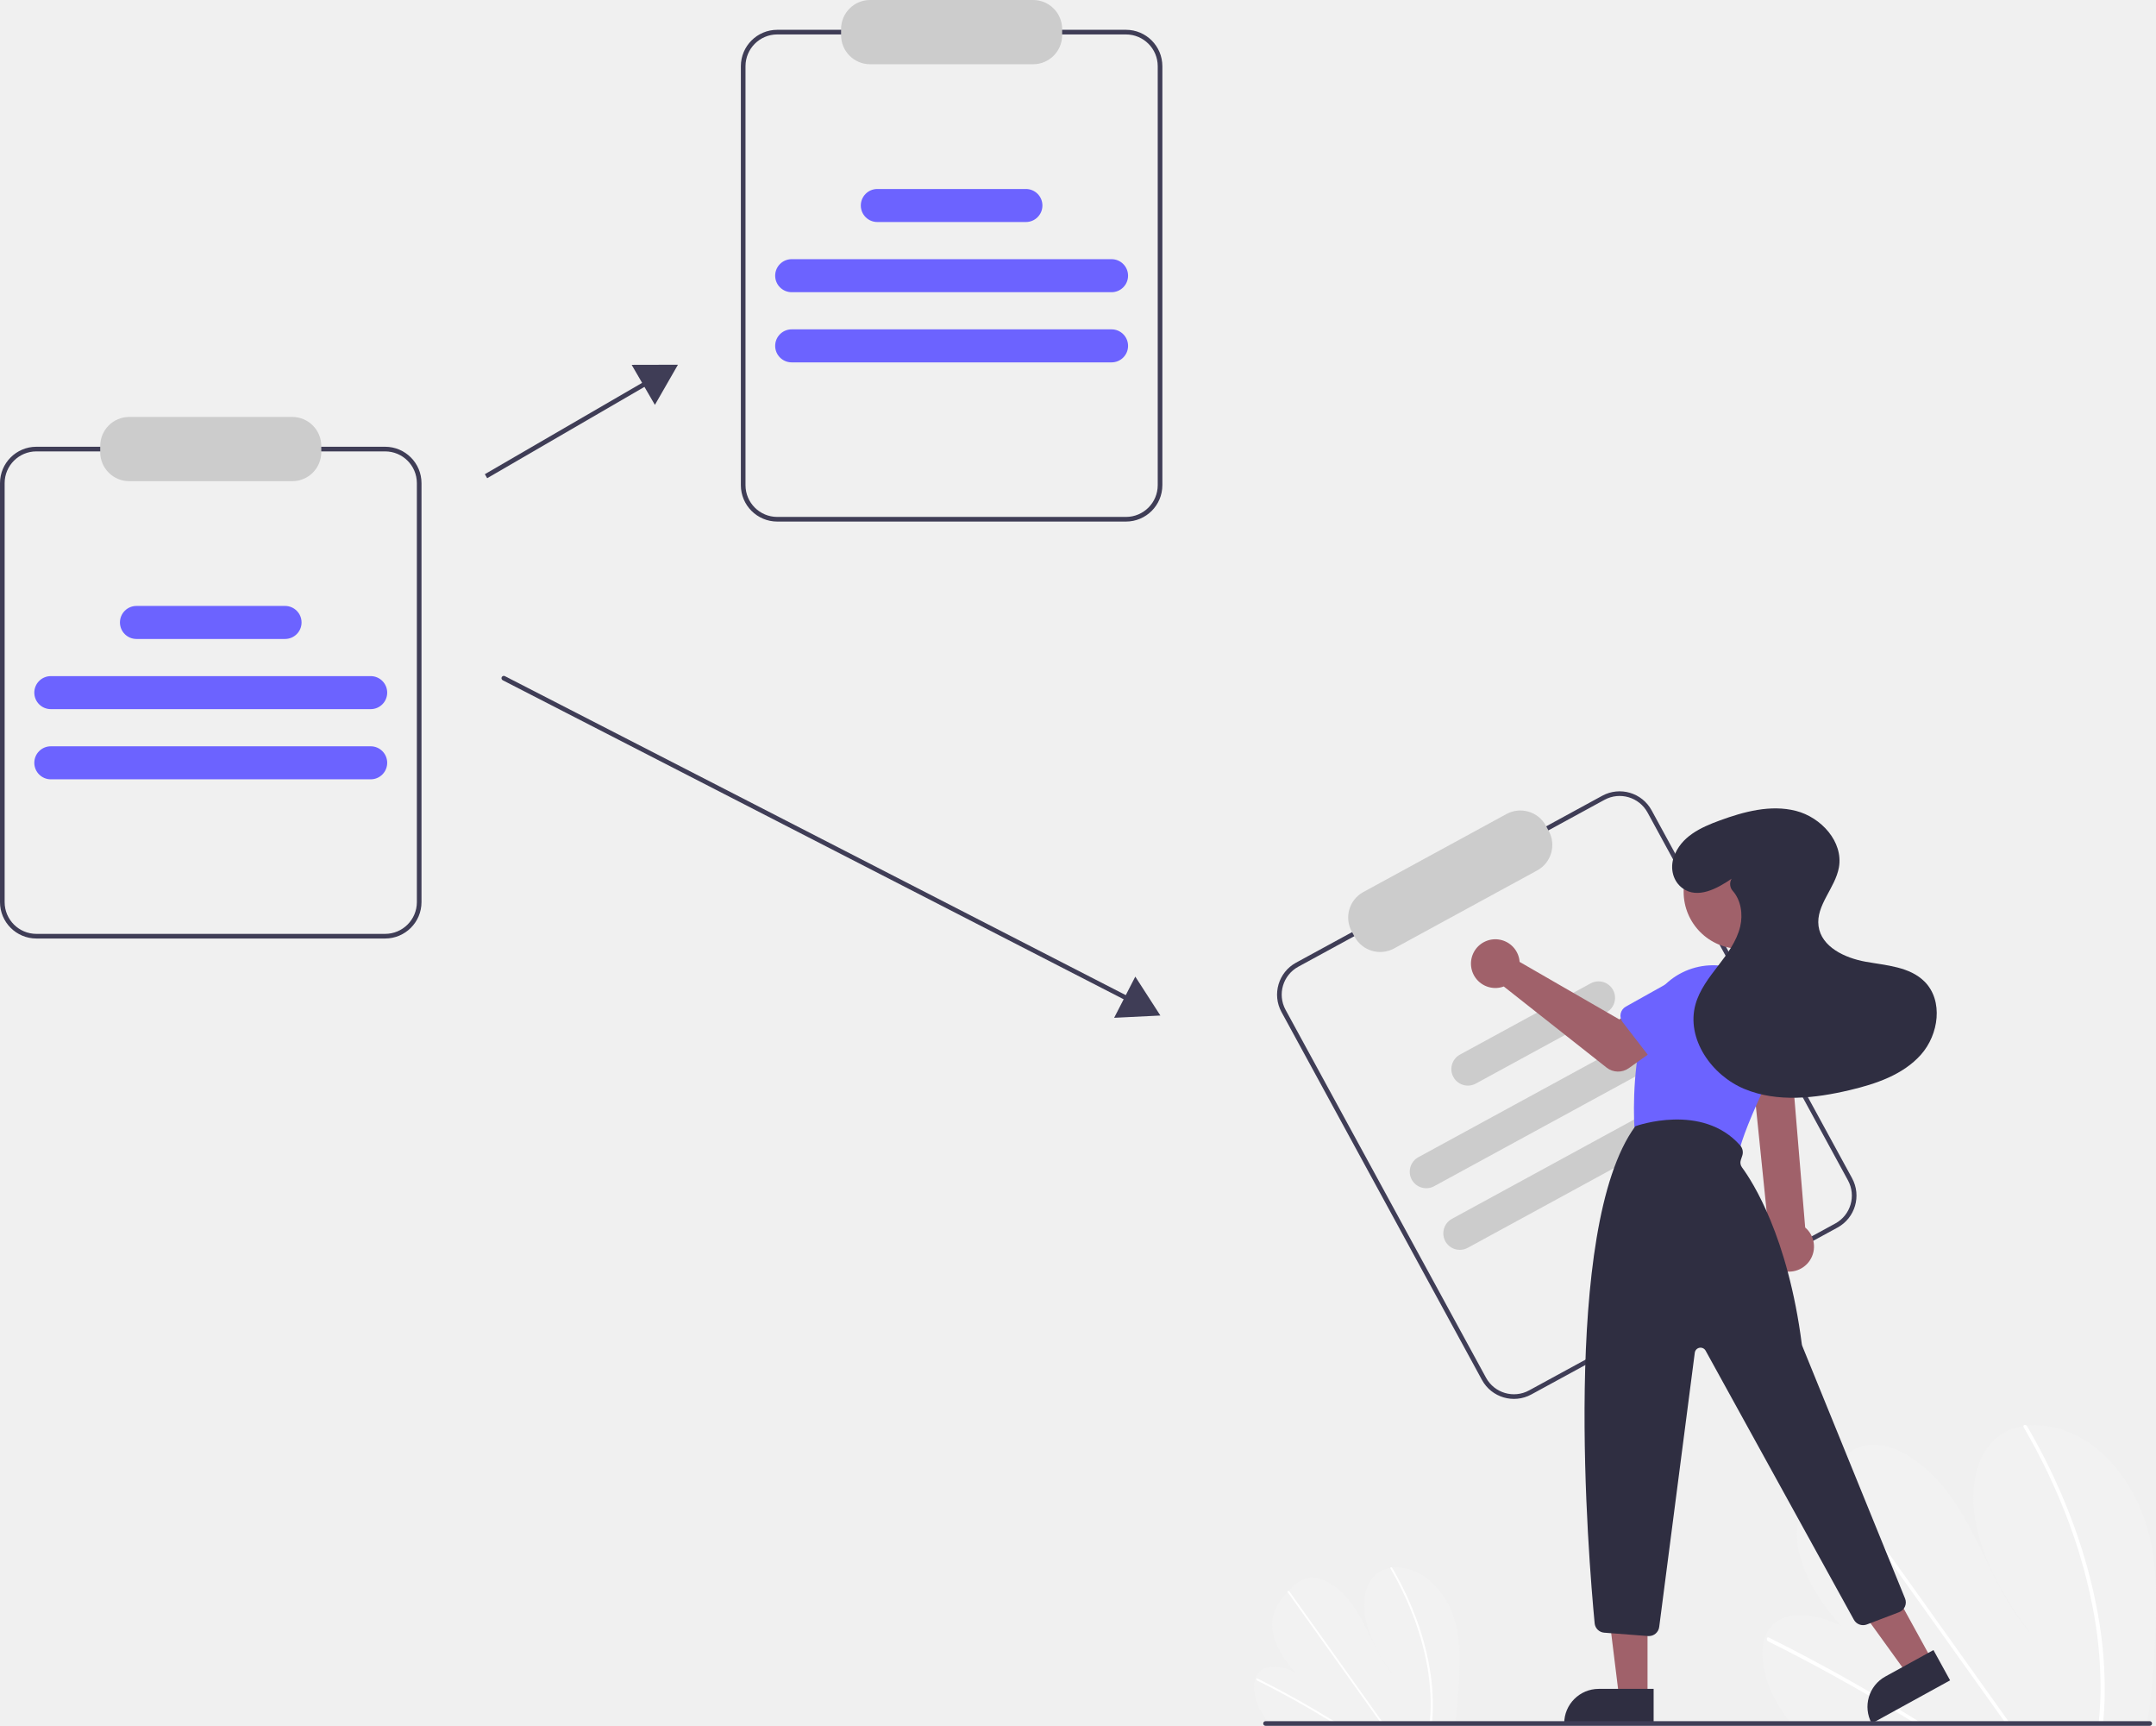
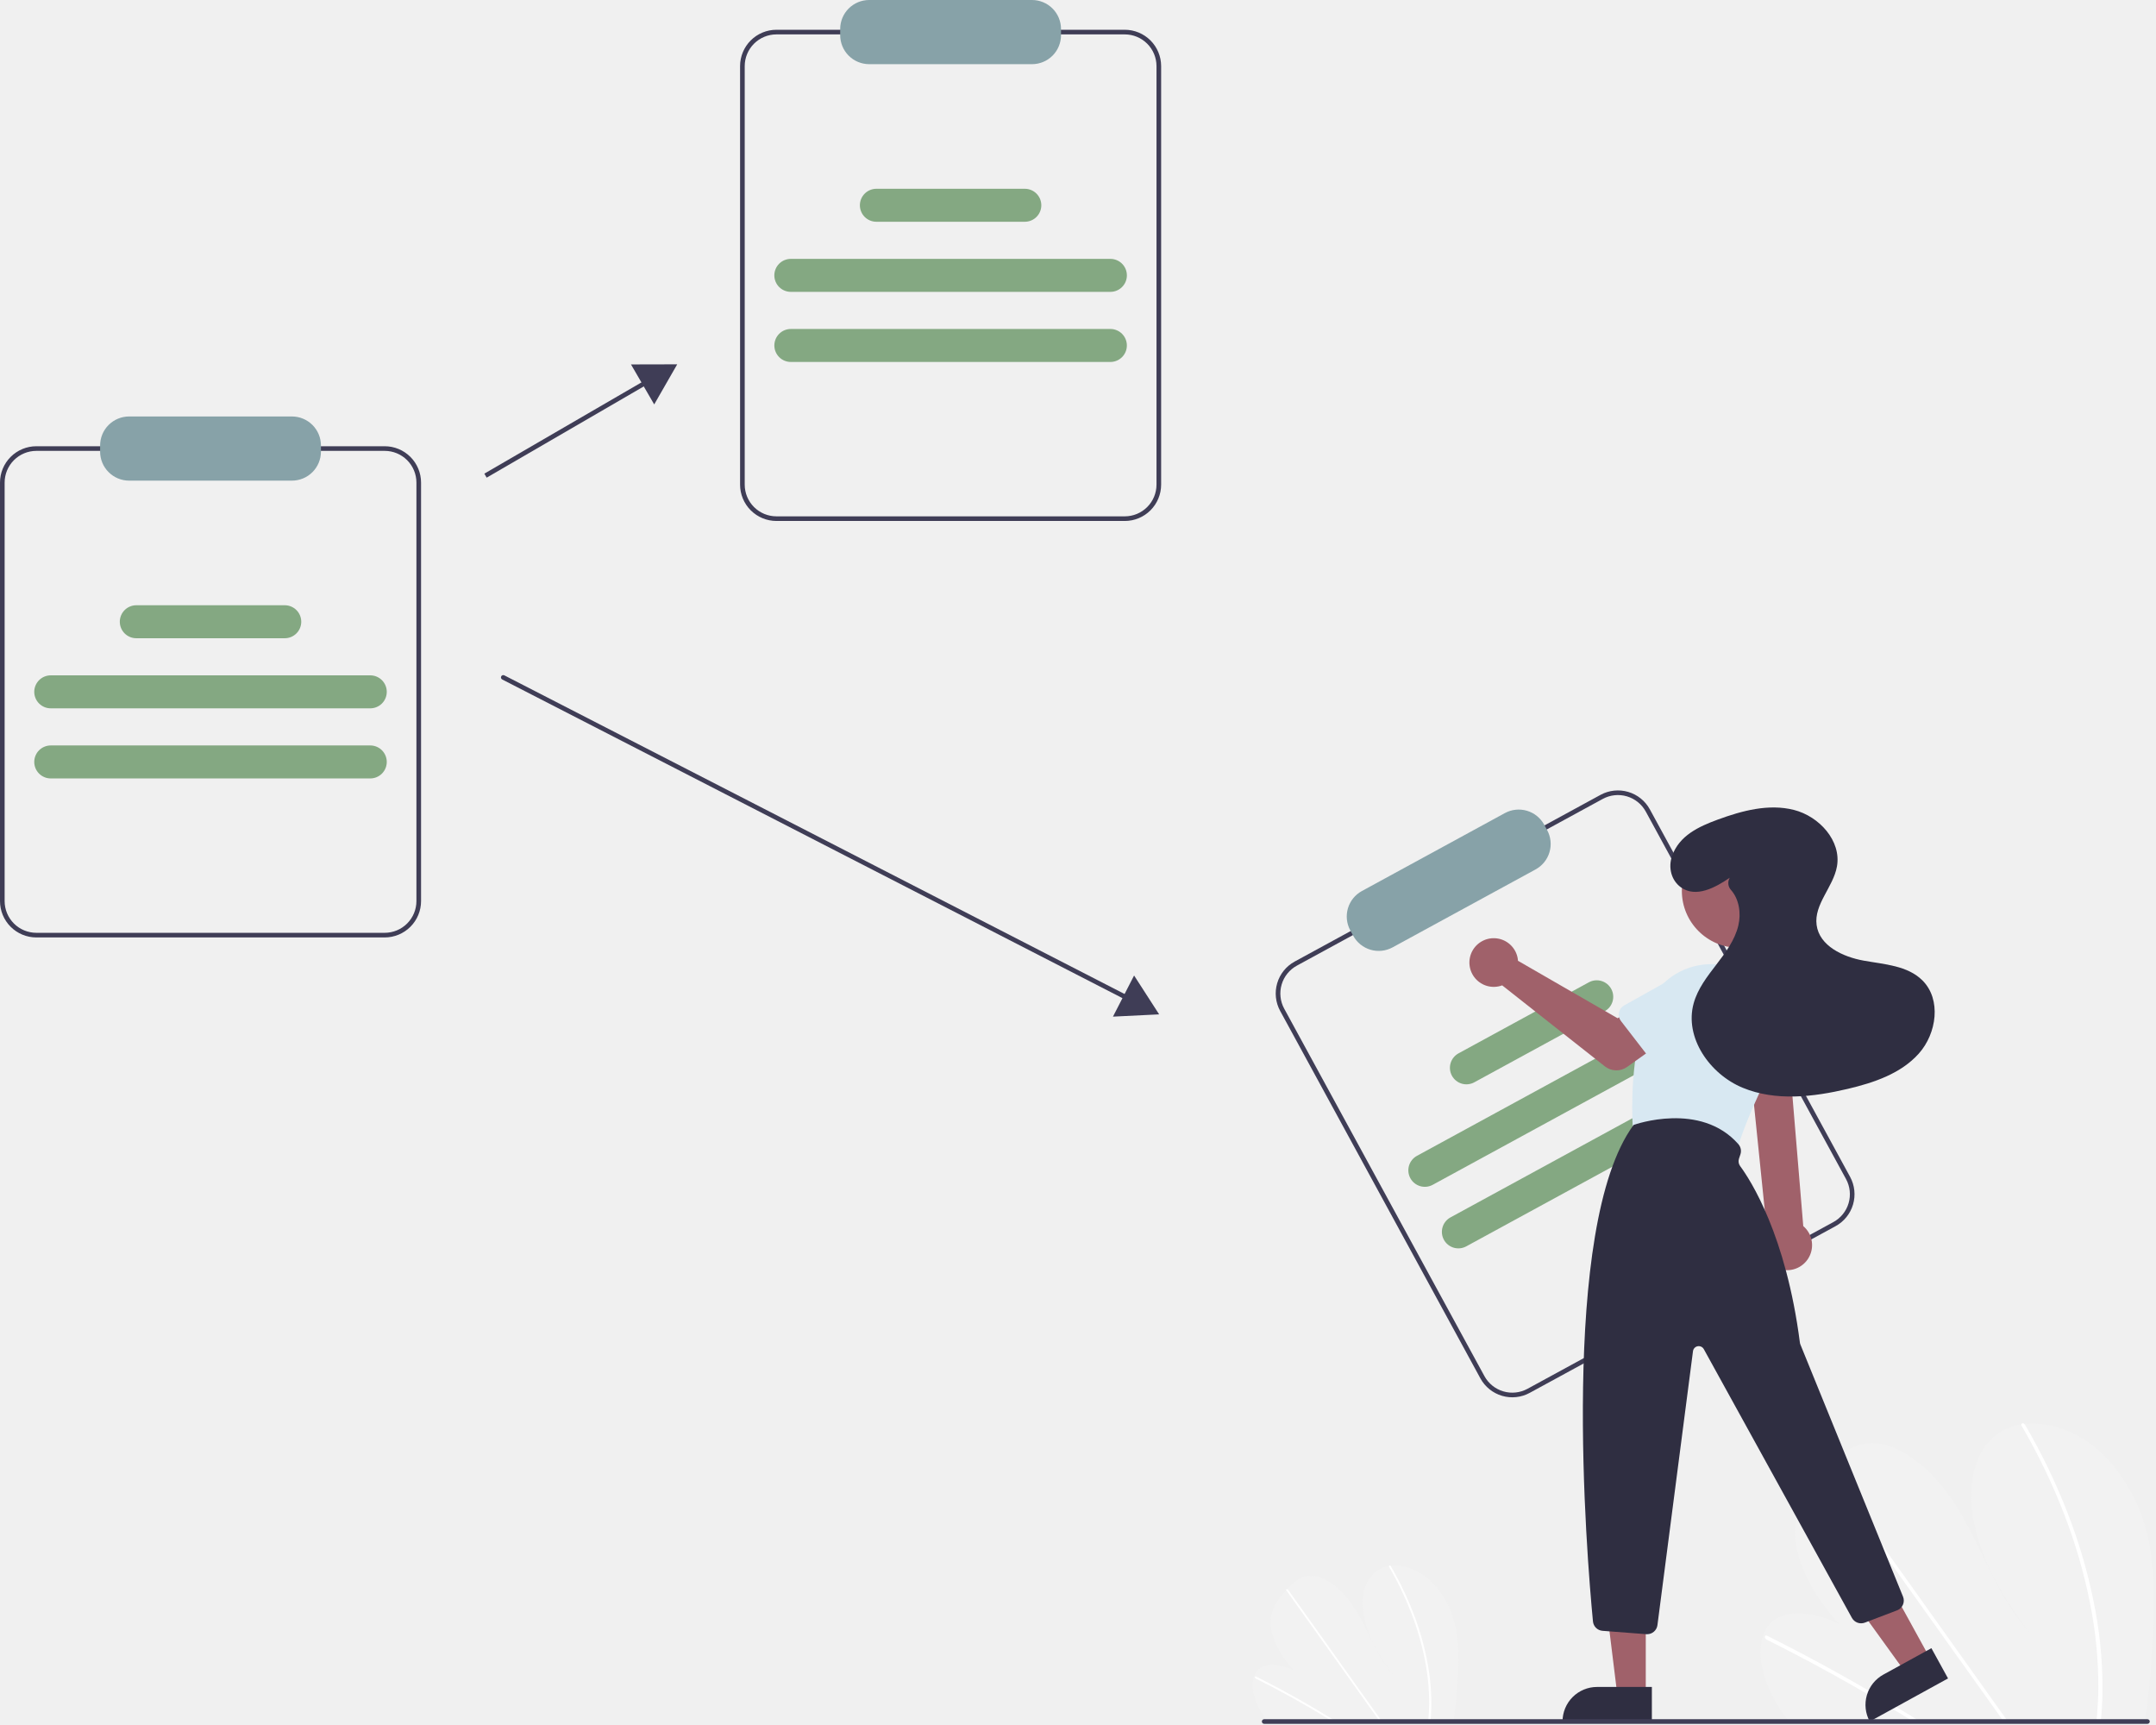
- <svg xmlns="http://www.w3.org/2000/svg" id="b74f039e-7d6a-4faf-9af8-185aab588417" data-name="Layer 1" width="929.013" height="743.5" viewBox="0 0 929.013 743.5">
-   <path d="M1064.489,770.844a381.146,381.146,0,0,1-3.593,48.975c-.079.57-.164,1.14-.243,1.71l-153.448-.857c-.451-.566-.894-1.139-1.324-1.719-1.433-1.919-2.775-3.892-4.008-5.933-5.924-9.834-8.637-21.347-5.919-29.29l.049-.123a13.939,13.939,0,0,1,2.72-4.727c6.197-6.976,18.726-5.813,30.096-.182-10.198-11.163-18.319-25.249-18.936-37.823-.605-12.264,5.808-21.025,12.763-28.471.228-.246.456-.485.685-.725.111-.123.228-.239.339-.362,5.427-5.674,11.754-11.267,20.911-10.591,10.043.743,21.179,9.156,28.986,18.959,7.808,9.796,12.996,20.924,18.255,31.785,5.266,10.854,10.963,21.985,19.412,31.262-11.445-14.476-20.672-30.946-24.081-46.965s-.409-31.403,9.791-38.948a23.857,23.857,0,0,1,10.45-4.216c.44-.073.887-.133,1.341-.185,9.442-1.074,20.716,2.191,30.308,9.997,10.563,8.595,17.887,21.336,21.531,33.432C1064.218,747.943,1064.607,759.587,1064.489,770.844Z" transform="translate(-135.4934 -78.25)" fill="#f2f2f2" />
-   <path d="M964.095,820.989l-2.934-.016q-1.397-.874-2.808-1.727c-.582-.367-1.171-.721-1.76-1.082q-14.599-8.916-29.381-17.105-14.768-8.196-29.685-15.636a1.23,1.23,0,0,1-.707-1.406.354.354,0,0,1,.049-.103c.139-.26.449-.369.901-.146,1.22.612,2.447,1.223,3.666,1.849q14.958,7.568,29.787,15.891,14.819,8.32,29.469,17.374c.205.125.411.257.616.381C962.239,819.838,963.163,820.414,964.095,820.989Z" transform="translate(-135.4934 -78.25)" fill="#fff" />
-   <path d="M1001.928,821.201l-1.814-.01c-.409-.573-.811-1.145-1.221-1.718q-14.422-20.224-28.839-40.449-23.608-33.11-47.202-66.221a1.169,1.169,0,0,1-.204-.4c-.135-.489.224-.775.685-.725a1.378,1.378,0,0,1,.959.61q13.236,18.568,26.465,37.123,23.485,32.945,46.964,65.883c.996,1.394,1.991,2.795,2.987,4.188C1001.116,820.055,1001.525,820.628,1001.928,821.201Z" transform="translate(-135.4934 -78.25)" fill="#fff" />
-   <path d="M1042.35,810.664c-.093,3.058-.295,6.067-.559,9.048q-.077.855-.154,1.71l-1.904-.011c.058-.57.116-1.14.168-1.71.402-4.307.688-8.663.726-13.136a183.261,183.261,0,0,0-3.608-36.94,230,230,0,0,0-11.174-38.378,263.557,263.557,0,0,0-18.282-37.971,1.014,1.014,0,0,1-.168-.674c.079-.543.801-.703,1.341-.185a1.576,1.576,0,0,1,.273.345q1.317,2.265,2.586,4.544a263.374,263.374,0,0,1,17.498,38.104,228.913,228.913,0,0,1,10.417,38.435A180.799,180.799,0,0,1,1042.35,810.664Z" transform="translate(-135.4934 -78.25)" fill="#fff" />
-   <path d="M764.442,794.599a199.181,199.181,0,0,1-1.878,25.593c-.041.298-.086.596-.127.894l-80.188-.448c-.235-.296-.467-.595-.692-.898-.749-1.003-1.45-2.034-2.094-3.1-3.096-5.139-4.513-11.155-3.093-15.306l.025-.065a7.284,7.284,0,0,1,1.422-2.47c3.238-3.645,9.786-3.038,15.728-.095-5.329-5.834-9.573-13.195-9.895-19.765-.316-6.409,3.035-10.987,6.67-14.878.119-.129.239-.254.358-.379.058-.064.119-.125.177-.189,2.836-2.965,6.142-5.888,10.928-5.534,5.248.388,11.067,4.785,15.147,9.907,4.08,5.119,6.791,10.935,9.54,16.61,2.752,5.672,5.729,11.489,10.144,16.337-5.981-7.565-10.803-16.172-12.584-24.543s-.214-16.411,5.117-20.353a12.467,12.467,0,0,1,5.461-2.203c.23-.038.464-.069.701-.097,4.934-.561,10.826,1.145,15.838,5.224A36.461,36.461,0,0,1,762.396,776.311C764.3,782.632,764.503,788.717,764.442,794.599Z" transform="translate(-135.4934 -78.25)" fill="#f2f2f2" />
-   <path d="M711.978,820.804l-1.533-.009q-.73-.457-1.468-.902c-.304-.192-.612-.377-.92-.565q-7.629-4.66-15.354-8.939-7.718-4.283-15.513-8.171a.643.643,0,0,1-.369-.735.185.185,0,0,1,.026-.054c.072-.136.234-.193.471-.076.637.32,1.279.639,1.916.966q7.816,3.955,15.566,8.304,7.744,4.348,15.4,9.079c.107.065.215.134.322.199C711.008,820.203,711.491,820.504,711.978,820.804Z" transform="translate(-135.4934 -78.25)" fill="#fff" />
-   <path d="M731.748,820.915l-.948-.005c-.214-.299-.424-.599-.638-.898q-7.537-10.569-15.07-21.138-12.337-17.303-24.667-34.605a.611.611,0,0,1-.107-.209c-.07-.255.117-.405.358-.379a.72.72,0,0,1,.501.319q6.917,9.703,13.83,19.4,12.273,17.216,24.542,34.429c.52.728,1.041,1.46,1.561,2.189C731.324,820.316,731.538,820.616,731.748,820.915Z" transform="translate(-135.4934 -78.25)" fill="#fff" />
-   <path d="M752.872,815.409c-.048,1.598-.154,3.17-.292,4.728q-.04.447-.08.894l-.995-.006c.03-.298.061-.596.088-.894.21-2.251.359-4.527.38-6.865a95.768,95.768,0,0,0-1.885-19.304,120.193,120.193,0,0,0-5.839-20.055,137.728,137.728,0,0,0-9.554-19.843.53.53,0,0,1-.088-.352c.041-.284.419-.368.701-.097a.824.824,0,0,1,.143.18q.688,1.184,1.352,2.374a137.633,137.633,0,0,1,9.144,19.912,119.623,119.623,0,0,1,5.444,20.085A94.481,94.481,0,0,1,752.872,815.409Z" transform="translate(-135.4934 -78.25)" fill="#fff" />
-   <path d="M301.447,482.574H151.166a15.69,15.69,0,0,1-15.672-15.672V286.387a15.69,15.69,0,0,1,15.672-15.672H301.447A15.69,15.69,0,0,1,317.119,286.387V466.901A15.69,15.69,0,0,1,301.447,482.574ZM151.166,272.714a13.688,13.688,0,0,0-13.672,13.672V466.901a13.688,13.688,0,0,0,13.672,13.672H301.447A13.688,13.688,0,0,0,315.119,466.901V286.387a13.688,13.688,0,0,0-13.672-13.672Z" transform="translate(-135.4934 -78.25)" fill="#3f3d56" />
-   <path d="M261.436,285.553H191.177a12.514,12.514,0,0,1-12.5-12.5v-2.677a12.514,12.514,0,0,1,12.5-12.5h70.259a12.514,12.514,0,0,1,12.5,12.5v2.677A12.514,12.514,0,0,1,261.436,285.553Z" transform="translate(-135.4934 -78.25)" fill="#ccc" />
-   <path d="M295.222,383.758H157.391a7.114,7.114,0,1,1,0-14.228H295.222a7.114,7.114,0,0,1,0,14.228Z" transform="translate(-135.4934 -78.25)" fill="#6c63ff" />
-   <path d="M295.222,413.992H157.391a7.114,7.114,0,1,1,0-14.228H295.222a7.114,7.114,0,0,1,0,14.228Z" transform="translate(-135.4934 -78.25)" fill="#6c63ff" />
-   <path d="M258.319,353.524h-64.025a7.114,7.114,0,1,1,0-14.228h64.025a7.114,7.114,0,1,1,0,14.228Z" transform="translate(-135.4934 -78.25)" fill="#6c63ff" />
-   <path d="M620.682,302.948H470.401A15.69,15.69,0,0,1,454.729,287.276V106.761a15.69,15.69,0,0,1,15.672-15.672H620.682a15.69,15.69,0,0,1,15.672,15.672V287.276A15.69,15.69,0,0,1,620.682,302.948ZM470.401,93.088A13.688,13.688,0,0,0,456.729,106.761V287.276a13.688,13.688,0,0,0,13.672,13.672H620.682a13.688,13.688,0,0,0,13.672-13.672V106.761a13.688,13.688,0,0,0-13.672-13.672Z" transform="translate(-135.4934 -78.25)" fill="#3f3d56" />
-   <path d="M580.671,105.927H510.412a12.514,12.514,0,0,1-12.5-12.5V90.75a12.514,12.514,0,0,1,12.5-12.5h70.259a12.514,12.514,0,0,1,12.5,12.5v2.677A12.514,12.514,0,0,1,580.671,105.927Z" transform="translate(-135.4934 -78.25)" fill="#ccc" />
-   <path d="M614.458,204.132H476.626a7.114,7.114,0,1,1,0-14.228H614.458a7.114,7.114,0,1,1,0,14.228Z" transform="translate(-135.4934 -78.25)" fill="#6c63ff" />
-   <path d="M614.458,234.366H476.626a7.114,7.114,0,1,1,0-14.228H614.458a7.114,7.114,0,1,1,0,14.228Z" transform="translate(-135.4934 -78.25)" fill="#6c63ff" />
-   <path d="M577.554,173.898h-64.025a7.114,7.114,0,1,1,0-14.228h64.025a7.114,7.114,0,0,1,0,14.228Z" transform="translate(-135.4934 -78.25)" fill="#6c63ff" />
-   <path d="M927.283,607.094l-131.957,71.914a15.69,15.69,0,0,1-21.261-6.262L687.683,514.242a15.69,15.69,0,0,1,6.262-21.261l131.957-71.914a15.69,15.69,0,0,1,21.261,6.262l86.382,158.505A15.69,15.69,0,0,1,927.283,607.094ZM694.902,494.737a13.688,13.688,0,0,0-5.463,18.548l86.382,158.505a13.688,13.688,0,0,0,18.548,5.463l131.957-71.914a13.688,13.688,0,0,0,5.463-18.548L845.407,428.286a13.688,13.688,0,0,0-18.548-5.463Z" transform="translate(-135.4934 -78.25)" fill="#3f3d56" />
-   <path d="M797.87,453.242l-61.692,33.621A12.514,12.514,0,0,1,719.22,481.869l-1.281-2.351a12.514,12.514,0,0,1,4.994-16.958l61.692-33.621a12.514,12.514,0,0,1,16.958,4.994L802.864,436.285A12.514,12.514,0,0,1,797.87,453.242Z" transform="translate(-135.4934 -78.25)" fill="#ccc" />
-   <path d="M874.531,523.306,753.505,589.262a7.114,7.114,0,1,1-6.808-12.493l121.026-65.957a7.114,7.114,0,0,1,6.808,12.493Z" transform="translate(-135.4934 -78.25)" fill="#ccc" />
-   <path d="M888.999,549.853,767.973,615.81a7.114,7.114,0,1,1-6.808-12.493l121.026-65.957a7.114,7.114,0,0,1,6.808,12.493Z" transform="translate(-135.4934 -78.25)" fill="#ccc" />
-   <path d="M827.659,514.418l-56.218,30.638a7.114,7.114,0,1,1-6.808-12.493l56.218-30.638a7.114,7.114,0,1,1,6.808,12.493Z" transform="translate(-135.4934 -78.25)" fill="#ccc" />
-   <rect x="339.421" y="261.994" width="81.277" height="2" transform="translate(-216.1628 148.1372) rotate(-30.13963)" fill="#3f3d56" />
-   <polygon points="282.194 174.428 292.122 157.132 272.179 157.179 282.194 174.428" fill="#3f3d56" />
-   <path d="M622.726,510.192a.995.995,0,0,1-.456-.11L352.121,371.309a1,1,0,0,1,.914-1.779l270.149,138.772a1,1,0,0,1-.458,1.89Z" transform="translate(-135.4934 -78.25)" fill="#3f3d56" />
-   <polygon points="480.081 438.479 500 437.5 489.195 420.738 480.081 438.479" fill="#3f3d56" />
-   <path d="M901.467,624.932a10.743,10.743,0,0,1-3.842-16.018l-8.033-78.54h17.36l6.384,76.69a10.801,10.801,0,0,1-11.87,17.868Z" transform="translate(-135.4934 -78.25)" fill="#a0616a" />
-   <circle cx="750.034" cy="384.218" r="24.561" fill="#a0616a" />
-   <path d="M879.939,576.008l-36.656-8.005a4.511,4.511,0,0,1-3.534-4.165c-.423-8.18-.728-29.34,5.573-49.094A29.748,29.748,0,0,1,883.548,495.794h0a29.762,29.762,0,0,1,16.901,41.09c-8.129,16.692-13.249,28.78-15.216,35.93a4.492,4.492,0,0,1-5.294,3.194Z" transform="translate(-135.4934 -78.25)" fill="#6c63ff" />
-   <polygon points="709.913 731.092 697.653 731.091 691.821 683.803 709.915 683.804 709.913 731.092" fill="#a0616a" />
-   <path d="M688.896,727.588h23.644a0,0,0,0,1,0,0v14.887a0,0,0,0,1,0,0H674.009a0,0,0,0,1,0,0v0A14.887,14.887,0,0,1,688.896,727.588Z" fill="#2f2e41" />
-   <polygon points="832.504 715.203 821.761 721.109 793.866 682.482 809.722 673.764 832.504 715.203" fill="#a0616a" />
-   <path d="M950.937,797.478h23.644a0,0,0,0,1,0,0V812.365a0,0,0,0,1,0,0H936.05a0,0,0,0,1,0,0v0A14.887,14.887,0,0,1,950.937,797.478Z" transform="translate(-405.1053 481.5608) rotate(-28.80096)" fill="#2f2e41" />
-   <path d="M845.63,783.082,826.756,781.628a4.488,4.488,0,0,1-4.134-4.05c-2.69-28.056-14.491-170.228,17.427-214l.089-.122.143-.053c.286-.104,28.75-10.255,45.082,8.347a4.498,4.498,0,0,1,.866,4.377l-.623,1.869a3.485,3.485,0,0,0,.496,3.173c4.532,6.127,19.786,29.725,25.782,76.128a3.466,3.466,0,0,0,.226.861L956.373,766.896a4.5,4.5,0,0,1-2.566,5.901l-13.928,5.307a4.525,4.525,0,0,1-5.543-2.034L870.438,660.139a2.5,2.5,0,0,0-4.668.886L850.437,779.173a4.499,4.499,0,0,1-4.458,3.921C845.863,783.094,845.747,783.09,845.63,783.082Z" transform="translate(-135.4934 -78.25)" fill="#2f2e41" />
-   <path d="M790.044,490.998a10.527,10.527,0,0,1,.239,1.64l42.957,24.782,10.441-6.011,11.131,14.572-17.45,12.438a8,8,0,0,1-9.598-.234l-44.297-34.946a10.497,10.497,0,1,1,6.576-12.241Z" transform="translate(-135.4934 -78.25)" fill="#a0616a" />
-   <path d="M833.83,514.943a4.495,4.495,0,0,1,2.211-3.025l19.713-11.023a12.497,12.497,0,0,1,15.327,19.744L855.364,536.961a4.5,4.5,0,0,1-6.804-.373l-13.884-17.994A4.495,4.495,0,0,1,833.83,514.943Z" transform="translate(-135.4934 -78.25)" fill="#6c63ff" />
-   <path d="M884.857,548.926a4.495,4.495,0,0,1-1.667-3.356l-.707-22.574a12.497,12.497,0,0,1,24.584-4.513l7.251,21.467a4.5,4.5,0,0,1-3.464,5.868l-22.366,4.039A4.495,4.495,0,0,1,884.857,548.926Z" transform="translate(-135.4934 -78.25)" fill="#6c63ff" />
-   <path d="M881.64,456.819c-6.313,4.321-14.601,8.762-21.049,4.161-4.234-3.021-5.567-8.615-3.851-13.525,3.087-8.829,11.569-12.715,19.681-15.695,10.544-3.873,22.026-6.954,32.911-4.181s20.506,13.313,18.541,24.373c-1.58,8.894-9.97,16.295-8.779,25.25,1.199,9.012,11.334,13.756,20.281,15.367s18.96,2.128,25.391,8.555c8.203,8.199,6.155,22.853-1.564,31.51s-19.367,12.58-30.654,15.248c-14.955,3.534-31.129,5.392-45.332-.474s-25.256-21.654-21.141-36.46c1.738-6.254,5.832-11.539,9.789-16.685s7.963-10.526,9.472-16.839c1.258-5.261.327-11.369-3.162-15.315a4.437,4.437,0,0,1-.594-5.186Z" transform="translate(-135.4934 -78.25)" fill="#2f2e41" />
-   <path d="M1061.804,821.75h-381a1,1,0,0,1,0-2h381a1,1,0,0,1,0,2Z" transform="translate(-135.4934 -78.25)" fill="#3f3d56" />
+ <svg xmlns="http://www.w3.org/2000/svg" width="930" height="744" viewBox="0 0 930 744" fill="none">
+   <g clip-path="url(#clip0)">
+     <path d="M928.996 692.594C928.852 708.979 927.652 725.338 925.402 741.569C925.324 742.139 925.238 742.709 925.159 743.279L771.711 742.422C771.261 741.855 770.817 741.283 770.388 740.703C768.955 738.784 767.612 736.811 766.38 734.77C760.455 724.936 757.743 713.423 760.461 705.48L760.51 705.357C761.096 703.617 762.021 702.011 763.23 700.63C769.427 693.654 781.956 694.817 793.326 700.447C783.128 689.284 775.008 675.198 774.391 662.624C773.786 650.36 780.199 641.599 787.154 634.153C787.382 633.907 787.61 633.668 787.839 633.429C787.949 633.306 788.067 633.189 788.177 633.066C793.604 627.392 799.931 621.799 809.088 622.476C819.132 623.219 830.267 631.631 838.074 641.434C845.882 651.23 851.07 662.359 856.329 673.219C861.595 684.073 867.292 695.204 875.742 704.482C864.297 690.006 855.07 673.535 851.661 657.517C848.253 641.498 851.252 626.113 861.452 618.569C864.549 616.349 868.132 614.903 871.902 614.353C872.342 614.279 872.789 614.22 873.243 614.168C882.685 613.093 893.959 616.359 903.551 624.165C914.114 632.76 921.438 645.501 925.081 657.597C928.725 669.693 929.113 681.337 928.996 692.594Z" fill="#F2F2F2" />
+     <path d="M828.601 742.74L825.667 742.723C824.735 742.141 823.799 741.565 822.859 740.996C822.277 740.629 821.688 740.275 821.098 739.914C811.365 733.97 801.572 728.268 791.717 722.809C781.872 717.345 771.977 712.133 762.032 707.173C761.768 707.058 761.553 706.854 761.424 706.598C761.295 706.341 761.26 706.047 761.325 705.767C761.336 705.73 761.352 705.695 761.374 705.664C761.513 705.403 761.823 705.295 762.275 705.518C763.495 706.129 764.722 706.741 765.941 707.366C775.913 712.411 785.842 717.709 795.728 723.257C805.608 728.804 815.431 734.595 825.197 740.631C825.403 740.756 825.608 740.888 825.814 741.013C826.745 741.588 827.67 742.164 828.601 742.74Z" fill="white" />
+     <path d="M866.434 742.951L864.62 742.941C864.211 742.368 863.808 741.795 863.399 741.223C853.784 727.74 844.171 714.257 834.561 700.774C818.822 678.7 803.088 656.627 787.358 634.553C787.265 634.434 787.196 634.299 787.154 634.153C787.02 633.665 787.379 633.378 787.839 633.429C788.033 633.456 788.219 633.525 788.384 633.63C788.549 633.736 788.69 633.875 788.797 634.039C797.621 646.418 806.443 658.792 815.263 671.162C830.92 693.125 846.574 715.086 862.227 737.044C863.222 738.438 864.218 739.839 865.214 741.233C865.623 741.805 866.032 742.378 866.434 742.951Z" fill="white" />
+     <path d="M906.856 732.414C906.764 735.472 906.561 738.481 906.297 741.462C906.246 742.032 906.194 742.603 906.143 743.173L904.239 743.162C904.298 742.592 904.356 742.022 904.407 741.452C904.809 737.145 905.095 732.789 905.133 728.315C905.184 715.911 903.975 703.535 901.526 691.375C898.922 678.283 895.183 665.442 890.352 652.998C885.281 639.873 879.168 627.176 872.07 615.027C871.936 614.829 871.877 614.59 871.902 614.353C871.98 613.81 872.703 613.649 873.243 614.168C873.35 614.269 873.441 614.385 873.516 614.513C874.394 616.023 875.256 617.537 876.102 619.056C882.938 631.272 888.789 644.014 893.6 657.16C898.182 669.645 901.668 682.505 904.017 695.595C906.218 707.739 907.169 720.076 906.856 732.414Z" fill="white" />
+     <path d="M628.948 716.35C628.873 724.912 628.246 733.461 627.07 741.943C627.029 742.241 626.984 742.538 626.943 742.836L546.755 742.388C546.519 742.092 546.288 741.793 546.063 741.49C545.315 740.488 544.613 739.456 543.969 738.39C540.873 733.251 539.455 727.234 540.876 723.083L540.901 723.019C541.208 722.11 541.691 721.271 542.323 720.549C545.561 716.904 552.109 717.511 558.051 720.454C552.721 714.62 548.477 707.259 548.155 700.688C547.839 694.279 551.19 689.701 554.825 685.81C554.944 685.681 555.063 685.556 555.183 685.431C555.241 685.367 555.302 685.306 555.36 685.242C558.196 682.277 561.502 679.354 566.287 679.707C571.536 680.096 577.355 684.492 581.435 689.615C585.515 694.734 588.226 700.549 590.974 706.225C593.726 711.897 596.703 717.714 601.119 722.562C595.138 714.997 590.316 706.39 588.535 698.019C586.754 689.648 588.321 681.608 593.651 677.666C595.27 676.506 597.142 675.75 599.112 675.462C599.342 675.424 599.576 675.393 599.813 675.366C604.747 674.804 610.639 676.511 615.651 680.59C621.017 685.199 624.926 691.269 626.903 698.061C628.807 704.382 629.01 710.467 628.948 716.35Z" fill="#F2F2F2" />
+     <path d="M576.484 742.554L574.951 742.546C574.464 742.241 573.975 741.941 573.483 741.643C573.179 741.451 572.871 741.266 572.563 741.078C567.477 737.972 562.359 734.992 557.21 732.139C552.064 729.284 546.894 726.56 541.697 723.968C541.559 723.908 541.447 723.802 541.379 723.667C541.312 723.533 541.293 723.38 541.327 723.233C541.333 723.214 541.342 723.196 541.353 723.179C541.425 723.043 541.587 722.987 541.824 723.103C542.461 723.423 543.102 723.742 543.74 724.069C548.951 726.706 554.139 729.474 559.306 732.373C564.468 735.272 569.602 738.298 574.706 741.453C574.813 741.518 574.92 741.587 575.028 741.652C575.514 741.953 575.998 742.254 576.484 742.554Z" fill="white" />
+     <path d="M596.255 742.665L595.307 742.66C595.093 742.36 594.883 742.061 594.669 741.762C589.644 734.716 584.621 727.67 579.599 720.624C571.374 709.089 563.152 697.554 554.932 686.019C554.883 685.957 554.847 685.886 554.825 685.81C554.755 685.555 554.942 685.405 555.183 685.431C555.284 685.446 555.381 685.482 555.468 685.537C555.554 685.592 555.628 685.664 555.684 685.75C560.295 692.219 564.905 698.686 569.514 705.15C577.696 716.627 585.877 728.103 594.056 739.578C594.577 740.307 595.097 741.039 595.617 741.767C595.831 742.066 596.045 742.366 596.255 742.665Z" fill="white" />
+     <path d="M617.379 737.159C617.33 738.757 617.224 740.329 617.086 741.887C617.06 742.185 617.033 742.483 617.006 742.781L616.011 742.775C616.042 742.477 616.072 742.179 616.099 741.881C616.309 739.631 616.458 737.354 616.478 735.017C616.505 728.535 615.873 722.067 614.593 715.713C613.232 708.871 611.278 702.16 608.754 695.657C606.104 688.799 602.909 682.163 599.2 675.815C599.13 675.711 599.099 675.587 599.112 675.462C599.153 675.179 599.531 675.095 599.813 675.366C599.869 675.419 599.917 675.48 599.956 675.546C600.415 676.335 600.865 677.127 601.307 677.92C604.88 684.304 607.937 690.963 610.451 697.833C612.846 704.357 614.667 711.077 615.895 717.918C617.045 724.264 617.542 730.711 617.379 737.159Z" fill="white" />
+     <path d="M165.953 404.324H15.672C11.517 404.319 7.534 402.666 4.596 399.728C1.657 396.79 0.005 392.806 0 388.651V208.137C0.005 203.982 1.657 199.998 4.596 197.06C7.534 194.122 11.517 192.469 15.672 192.464H165.953C170.108 192.469 174.092 194.122 177.03 197.06C179.968 199.998 181.621 203.982 181.626 208.137V388.651C181.621 392.806 179.968 396.79 177.03 399.728C174.092 402.666 170.108 404.319 165.953 404.324ZM15.672 194.464C12.047 194.468 8.572 195.91 6.009 198.473C3.446 201.037 2.004 204.512 2 208.137V388.651C2.004 392.276 3.446 395.751 6.009 398.315C8.572 400.878 12.047 402.32 15.672 402.324H165.953C169.578 402.32 173.053 400.878 175.617 398.315C178.18 395.751 179.622 392.276 179.626 388.651V208.137C179.622 204.512 178.18 201.037 175.617 198.473C173.053 195.91 169.578 194.468 165.953 194.464H15.672Z" fill="#3F3D56" />
+     <path d="M125.942 207.303H55.683C52.369 207.299 49.192 205.981 46.849 203.637C44.505 201.294 43.187 198.117 43.183 194.803V192.125C43.187 188.811 44.505 185.634 46.849 183.291C49.192 180.947 52.369 179.629 55.683 179.625H125.942C129.256 179.629 132.434 180.947 134.777 183.291C137.12 185.634 138.439 188.811 138.442 192.125V194.803C138.439 198.117 137.12 201.294 134.777 203.637C132.434 205.981 129.256 207.299 125.942 207.303Z" fill="#87A2A8" />
+     <path d="M159.729 305.508H21.897C20.962 305.509 20.036 305.326 19.172 304.969C18.308 304.612 17.523 304.088 16.861 303.427C16.2 302.767 15.675 301.982 15.317 301.118C14.959 300.255 14.775 299.329 14.775 298.394C14.775 297.459 14.959 296.533 15.317 295.67C15.675 294.806 16.2 294.021 16.861 293.361C17.523 292.7 18.308 292.176 19.172 291.819C20.036 291.462 20.962 291.279 21.897 291.28H159.729C161.614 291.282 163.421 292.033 164.753 293.367C166.086 294.701 166.834 296.509 166.834 298.394C166.834 300.279 166.086 302.087 164.753 303.421C163.421 304.755 161.614 305.506 159.729 305.508Z" fill="#84A882" />
+     <path d="M159.729 335.742H21.897C20.962 335.743 20.036 335.56 19.172 335.203C18.308 334.846 17.523 334.322 16.861 333.661C16.2 333.001 15.675 332.216 15.317 331.352C14.959 330.489 14.775 329.563 14.775 328.628C14.775 327.693 14.959 326.767 15.317 325.904C15.675 325.04 16.2 324.255 16.861 323.595C17.523 322.934 18.308 322.41 19.172 322.053C20.036 321.696 20.962 321.513 21.897 321.514H159.729C161.614 321.516 163.421 322.267 164.753 323.601C166.086 324.935 166.834 326.743 166.834 328.628C166.834 330.513 166.086 332.321 164.753 333.655C163.421 334.989 161.614 335.74 159.729 335.742Z" fill="#84A882" />
+     <path d="M122.825 275.274H58.8C57.865 275.275 56.94 275.092 56.075 274.735C55.211 274.378 54.426 273.854 53.765 273.193C53.103 272.533 52.578 271.748 52.22 270.884C51.862 270.021 51.678 269.095 51.678 268.16C51.678 267.225 51.862 266.299 52.22 265.436C52.578 264.572 53.103 263.787 53.765 263.127C54.426 262.466 55.211 261.942 56.075 261.585C56.94 261.228 57.865 261.045 58.8 261.046H122.825C123.76 261.045 124.686 261.228 125.55 261.585C126.414 261.942 127.2 262.466 127.861 263.127C128.523 263.787 129.047 264.572 129.405 265.436C129.763 266.299 129.948 267.225 129.948 268.16C129.948 269.095 129.763 270.021 129.405 270.884C129.047 271.748 128.523 272.533 127.861 273.193C127.2 273.854 126.414 274.378 125.55 274.735C124.686 275.092 123.76 275.275 122.825 275.274Z" fill="#84A882" />
+     <path d="M485.189 224.698H334.908C330.753 224.694 326.769 223.041 323.831 220.103C320.893 217.165 319.24 213.181 319.236 209.026V28.511C319.24 24.356 320.893 20.372 323.831 17.434C326.769 14.496 330.753 12.843 334.908 12.838H485.189C489.344 12.843 493.327 14.496 496.266 17.434C499.204 20.372 500.856 24.356 500.861 28.511V209.026C500.856 213.181 499.204 217.165 496.266 220.103C493.327 223.041 489.344 224.694 485.189 224.698ZM334.908 14.838C331.283 14.842 327.808 16.284 325.245 18.847C322.681 21.411 321.24 24.886 321.236 28.511V209.026C321.24 212.651 322.681 216.126 325.245 218.689C327.808 221.252 331.283 222.694 334.908 222.698H485.189C488.814 222.694 492.289 221.252 494.852 218.689C497.415 216.126 498.857 212.651 498.861 209.026V28.511C498.857 24.886 497.415 21.411 494.852 18.847C492.289 16.284 488.814 14.842 485.189 14.838H334.908Z" fill="#3F3D56" />
+     <path d="M445.178 27.677H374.919C371.605 27.674 368.428 26.355 366.084 24.012C363.741 21.669 362.423 18.491 362.419 15.177V12.5C362.423 9.186 363.741 6.009 366.084 3.665C368.428 1.322 371.605 0.004 374.919 0H445.178C448.492 0.004 451.669 1.322 454.012 3.665C456.356 6.009 457.674 9.186 457.678 12.5V15.177C457.674 18.491 456.356 21.669 454.012 24.012C451.669 26.355 448.492 27.674 445.178 27.677Z" fill="#87A2A8" />
+     <path d="M478.964 125.882H341.133C340.198 125.883 339.272 125.7 338.408 125.343C337.544 124.986 336.758 124.462 336.097 123.802C335.435 123.141 334.911 122.356 334.553 121.493C334.195 120.629 334.01 119.703 334.01 118.768C334.01 117.833 334.195 116.908 334.553 116.044C334.911 115.18 335.435 114.396 336.097 113.735C336.758 113.074 337.544 112.551 338.408 112.194C339.272 111.836 340.198 111.653 341.133 111.654H478.964C479.899 111.653 480.825 111.836 481.689 112.194C482.553 112.551 483.338 113.074 484 113.735C484.661 114.396 485.186 115.18 485.544 116.044C485.902 116.908 486.086 117.833 486.086 118.768C486.086 119.703 485.902 120.629 485.544 121.493C485.186 122.356 484.661 123.141 484 123.802C483.338 124.462 482.553 124.986 481.689 125.343C480.825 125.7 479.899 125.883 478.964 125.882Z" fill="#84A882" />
+     <path d="M478.964 156.116H341.133C340.198 156.116 339.273 155.932 338.41 155.575C337.547 155.217 336.763 154.693 336.102 154.033C335.442 153.372 334.918 152.588 334.56 151.725C334.203 150.862 334.019 149.937 334.019 149.002C334.019 148.068 334.203 147.143 334.56 146.28C334.918 145.417 335.442 144.633 336.102 143.972C336.763 143.311 337.547 142.787 338.41 142.43C339.273 142.072 340.198 141.888 341.133 141.888H478.964C479.898 141.888 480.823 142.072 481.686 142.43C482.55 142.787 483.334 143.311 483.994 143.972C484.655 144.633 485.179 145.417 485.536 146.28C485.894 147.143 486.078 148.068 486.078 149.002C486.078 149.937 485.894 150.862 485.536 151.725C485.179 152.588 484.655 153.372 483.994 154.033C483.334 154.693 482.55 155.217 481.686 155.575C480.823 155.932 479.898 156.116 478.964 156.116Z" fill="#84A882" />
+     <path d="M442.061 95.648H378.036C377.101 95.649 376.175 95.466 375.311 95.109C374.447 94.752 373.662 94.228 373 93.568C372.339 92.907 371.814 92.122 371.456 91.259C371.098 90.395 370.914 89.469 370.914 88.534C370.914 87.599 371.098 86.674 371.456 85.81C371.814 84.946 372.339 84.162 373 83.501C373.662 82.84 374.447 82.317 375.311 81.96C376.175 81.603 377.101 81.419 378.036 81.42H442.061C443.948 81.42 445.757 82.17 447.091 83.504C448.425 84.838 449.175 86.648 449.175 88.534C449.175 90.421 448.425 92.231 447.091 93.565C445.757 94.899 443.948 95.648 442.061 95.648Z" fill="#84A882" />
+     <path d="M791.789 528.844L659.832 600.758C656.182 602.743 651.893 603.198 647.907 602.024C643.921 600.85 640.564 598.143 638.571 594.497L552.189 435.992C550.205 432.341 549.75 428.052 550.924 424.067C552.098 420.081 554.805 416.723 558.451 414.731L690.408 342.817C694.059 340.833 698.348 340.378 702.333 341.551C706.319 342.725 709.677 345.432 711.669 349.079L798.051 507.583C800.035 511.234 800.49 515.523 799.317 519.509C798.143 523.494 795.436 526.852 791.789 528.844ZM559.408 416.487C556.227 418.225 553.866 421.154 552.841 424.631C551.817 428.109 552.214 431.85 553.945 435.035L640.327 593.54C642.065 596.721 644.994 599.082 648.472 600.106C651.949 601.13 655.69 600.733 658.875 599.002L790.832 527.088C794.013 525.35 796.375 522.421 797.399 518.944C798.423 515.467 798.026 511.725 796.295 508.54L709.913 350.036C708.175 346.855 705.246 344.493 701.769 343.469C698.291 342.445 694.55 342.842 691.365 344.573L559.408 416.487Z" fill="#3F3D56" />
+     <path d="M662.376 374.992L600.684 408.613C597.772 410.196 594.352 410.559 591.173 409.623C587.994 408.687 585.316 406.527 583.727 403.619L582.445 401.268C580.863 398.357 580.5 394.936 581.436 391.757C582.372 388.578 584.532 385.9 587.44 384.311L649.132 350.69C652.044 349.107 655.464 348.744 658.643 349.681C661.822 350.617 664.5 352.776 666.089 355.684L667.371 358.035C668.953 360.947 669.316 364.367 668.38 367.546C667.444 370.725 665.284 373.403 662.376 374.992Z" fill="#87A2A8" />
+     <path d="M739.037 445.056L618.012 511.012C617.191 511.459 616.291 511.741 615.362 511.84C614.433 511.939 613.494 511.854 612.598 511.59C611.701 511.326 610.866 510.888 610.139 510.301C609.412 509.715 608.808 508.99 608.361 508.17C607.914 507.35 607.633 506.449 607.534 505.521C607.435 504.592 607.519 503.652 607.783 502.756C608.047 501.86 608.485 501.025 609.072 500.298C609.659 499.571 610.383 498.966 611.203 498.519L732.229 432.563C733.886 431.66 735.833 431.452 737.643 431.985C739.453 432.518 740.977 433.748 741.88 435.405C742.783 437.062 742.99 439.009 742.457 440.819C741.924 442.629 740.694 444.153 739.037 445.056Z" fill="#84A882" />
+     <path d="M753.505 471.603L632.479 537.56C631.659 538.007 630.759 538.288 629.83 538.387C628.901 538.486 627.962 538.401 627.065 538.138C626.169 537.874 625.334 537.436 624.607 536.849C623.88 536.262 623.276 535.538 622.829 534.718C622.382 533.897 622.101 532.997 622.002 532.068C621.902 531.139 621.987 530.2 622.251 529.304C622.515 528.408 622.953 527.572 623.54 526.845C624.127 526.118 624.851 525.514 625.671 525.067L746.697 459.11C747.517 458.663 748.417 458.382 749.346 458.283C750.275 458.184 751.215 458.269 752.111 458.533C753.007 458.797 753.842 459.235 754.569 459.821C755.296 460.408 755.901 461.132 756.348 461.953C756.795 462.773 757.076 463.673 757.175 464.602C757.274 465.531 757.189 466.47 756.925 467.367C756.661 468.263 756.223 469.098 755.637 469.825C755.05 470.552 754.326 471.156 753.505 471.603Z" fill="#84A882" />
+     <path d="M692.166 436.168L635.947 466.805C635.127 467.253 634.227 467.534 633.298 467.633C632.369 467.732 631.429 467.647 630.533 467.383C629.637 467.119 628.802 466.681 628.075 466.094C627.348 465.508 626.744 464.783 626.297 463.963C625.85 463.143 625.569 462.243 625.469 461.314C625.37 460.385 625.455 459.445 625.719 458.549C625.983 457.653 626.421 456.818 627.008 456.091C627.594 455.364 628.319 454.76 629.139 454.312L685.357 423.675C686.178 423.227 687.078 422.946 688.007 422.847C688.936 422.748 689.875 422.833 690.771 423.097C691.667 423.361 692.503 423.799 693.23 424.386C693.957 424.972 694.561 425.697 695.008 426.517C695.455 427.337 695.736 428.237 695.835 429.166C695.934 430.095 695.85 431.035 695.586 431.931C695.322 432.827 694.884 433.662 694.297 434.389C693.71 435.116 692.986 435.72 692.166 436.168Z" fill="#84A882" />
+     <path d="M279.209 163.475L208.92 204.284L209.924 206.014L280.213 165.204L279.209 163.475Z" fill="#3F3D56" />
+     <path d="M282.194 174.428L292.122 157.132L272.179 157.179L282.194 174.428Z" fill="#3F3D56" />
+     <path d="M487.233 431.942C487.074 431.942 486.917 431.904 486.776 431.832L216.628 293.059C216.392 292.938 216.215 292.728 216.134 292.475C216.053 292.223 216.076 291.949 216.197 291.714C216.318 291.478 216.527 291.3 216.779 291.219C217.032 291.137 217.306 291.159 217.541 291.28L487.69 430.052C487.89 430.155 488.049 430.322 488.143 430.526C488.236 430.73 488.258 430.959 488.205 431.177C488.152 431.395 488.028 431.589 487.851 431.728C487.675 431.867 487.457 431.942 487.233 431.942Z" fill="#3F3D56" />
+     <path d="M480.081 438.479L500 437.5L489.195 420.738L480.081 438.479Z" fill="#3F3D56" />
+     <path d="M765.974 546.682C764.568 545.982 763.332 544.983 762.354 543.754C761.376 542.525 760.68 541.097 760.313 539.57C759.947 538.042 759.92 536.454 760.234 534.915C760.549 533.376 761.196 531.925 762.132 530.664L754.099 452.124H771.459L777.843 528.814C779.858 530.526 781.175 532.918 781.543 535.537C781.912 538.155 781.308 540.818 779.845 543.02C778.382 545.223 776.162 546.812 773.605 547.487C771.049 548.162 768.333 547.875 765.974 546.682V546.682Z" fill="#A0616A" />
+     <path d="M750.034 408.779C763.599 408.779 774.595 397.783 774.595 384.218C774.595 370.653 763.599 359.657 750.034 359.657C736.469 359.657 725.473 370.653 725.473 384.218C725.473 397.783 736.469 408.779 750.034 408.779Z" fill="#A0616A" />
+     <path d="M744.445 497.758L707.789 489.753C706.825 489.541 705.958 489.019 705.32 488.267C704.681 487.514 704.307 486.574 704.255 485.588C703.831 477.409 703.527 456.249 709.828 436.495C711.045 432.707 713.009 429.203 715.604 426.188C718.2 423.173 721.373 420.709 724.937 418.942C728.501 417.175 732.384 416.141 736.354 415.901C740.325 415.661 744.304 416.219 748.055 417.544C752.013 418.935 755.633 421.147 758.676 424.035C761.719 426.923 764.117 430.422 765.713 434.302C767.309 438.182 768.067 442.356 767.936 446.549C767.806 450.742 766.79 454.861 764.956 458.634C756.827 475.327 751.707 487.415 749.739 494.564C749.434 495.673 748.714 496.623 747.729 497.217C746.744 497.811 745.569 498.005 744.445 497.758Z" fill="#D8E8F2" />
+     <path d="M709.913 731.092L697.653 731.091L691.821 683.803L709.915 683.804L709.913 731.092Z" fill="#A0616A" />
+     <path d="M688.896 727.588H712.54V742.475H674.009C674.009 738.526 675.577 734.74 678.369 731.948C681.161 729.156 684.948 727.588 688.896 727.588Z" fill="#2F2E41" />
+     <path d="M832.504 715.203L821.761 721.109L793.866 682.482L809.722 673.764L832.504 715.203Z" fill="#A0616A" />
+     <path d="M812.4 722.258L833.119 710.867L840.291 723.913L806.526 742.476C804.624 739.016 804.174 734.942 805.276 731.151C806.377 727.359 808.94 724.16 812.4 722.258Z" fill="#2F2E41" />
+     <path d="M710.136 704.832L691.263 703.378C690.206 703.3 689.212 702.85 688.456 702.109C687.699 701.368 687.229 700.383 687.129 699.329C684.439 671.273 672.638 529.101 704.555 485.329L704.645 485.207L704.787 485.154C705.073 485.049 733.538 474.899 749.869 493.501C750.382 494.092 750.731 494.806 750.883 495.574C751.035 496.342 750.984 497.136 750.735 497.877L750.112 499.747C749.934 500.276 749.886 500.841 749.973 501.394C750.059 501.946 750.277 502.469 750.608 502.919C755.14 509.046 770.394 532.644 776.39 579.047C776.428 579.343 776.504 579.633 776.616 579.909L820.88 688.646C821.106 689.201 821.219 689.796 821.211 690.395C821.204 690.995 821.078 691.587 820.839 692.137C820.6 692.686 820.253 693.183 819.819 693.597C819.386 694.011 818.874 694.334 818.314 694.547L804.386 699.854C803.371 700.235 802.254 700.239 801.237 699.866C800.22 699.492 799.37 698.766 798.843 697.82L734.944 581.889C734.69 581.428 734.296 581.058 733.819 580.834C733.342 580.61 732.807 580.542 732.289 580.64C731.771 580.738 731.298 580.998 730.936 581.381C730.575 581.765 730.344 582.252 730.276 582.775L714.944 700.923C714.803 702.007 714.273 703.002 713.453 703.723C712.633 704.445 711.578 704.843 710.485 704.844C710.37 704.844 710.253 704.84 710.136 704.832Z" fill="#2F2E41" />
+     <path d="M654.55 412.748C654.673 413.288 654.753 413.836 654.789 414.388L697.747 439.17L708.188 433.159L719.319 447.732L701.869 460.169C700.459 461.174 698.762 461.694 697.031 461.652C695.3 461.61 693.63 461.008 692.271 459.935L647.974 424.99C645.975 425.73 643.798 425.843 641.733 425.316C639.668 424.789 637.812 423.645 636.412 422.037C635.013 420.429 634.136 418.433 633.899 416.315C633.661 414.196 634.074 412.056 635.083 410.178C636.092 408.3 637.648 406.774 639.546 405.802C641.443 404.83 643.591 404.459 645.704 404.739C647.818 405.018 649.796 405.933 651.376 407.364C652.956 408.795 654.063 410.673 654.55 412.748V412.748Z" fill="#A0616A" />
+     <path d="M698.337 436.693C698.466 436.06 698.731 435.461 699.113 434.939C699.494 434.417 699.984 433.984 700.548 433.668L720.261 422.645C722.881 420.624 726.194 419.724 729.476 420.142C732.758 420.56 735.74 422.263 737.769 424.876C739.797 427.489 740.707 430.801 740.298 434.084C739.889 437.367 738.196 440.353 735.588 442.39L719.871 458.711C719.422 459.177 718.878 459.54 718.277 459.777C717.675 460.014 717.029 460.118 716.383 460.082C715.738 460.047 715.107 459.873 714.535 459.572C713.962 459.271 713.462 458.85 713.067 458.338L699.183 440.344C698.788 439.832 698.507 439.241 698.361 438.611C698.215 437.981 698.207 437.327 698.337 436.693Z" fill="#D8E8F2" />
+     <path d="M749.364 470.676C748.861 470.27 748.452 469.759 748.164 469.18C747.877 468.601 747.717 467.967 747.697 467.32L746.99 444.746C746.401 441.49 747.128 438.134 749.01 435.413C750.893 432.693 753.777 430.829 757.031 430.232C760.285 429.634 763.643 430.352 766.369 432.226C769.095 434.101 770.967 436.98 771.574 440.232L778.824 461.7C779.031 462.312 779.103 462.962 779.036 463.606C778.969 464.249 778.765 464.87 778.436 465.427C778.107 465.984 777.662 466.463 777.132 466.833C776.601 467.202 775.997 467.453 775.36 467.568L752.994 471.606C752.358 471.722 751.704 471.698 751.078 471.538C750.451 471.377 749.867 471.083 749.364 470.676Z" fill="#D8E8F2" />
+     <path d="M746.147 378.569C739.834 382.889 731.545 387.33 725.098 382.729C720.864 379.708 719.53 374.114 721.247 369.205C724.334 360.376 732.817 356.489 740.928 353.51C751.472 349.637 762.953 346.556 773.839 349.329C784.724 352.103 794.344 362.642 792.379 373.702C790.799 382.597 782.409 389.997 783.6 398.952C784.799 407.964 794.934 412.708 803.882 414.319C812.83 415.929 822.842 416.447 829.273 422.874C837.476 431.073 835.427 445.727 827.709 454.383C819.99 463.04 808.342 466.963 797.055 469.631C782.1 473.165 765.926 475.022 751.723 469.157C737.52 463.292 726.467 447.503 730.581 432.697C732.319 426.444 736.413 421.158 740.37 416.013C744.327 410.867 748.333 405.487 749.842 399.174C751.1 393.913 750.169 387.805 746.681 383.859C746.046 383.168 745.647 382.294 745.54 381.363C745.433 380.431 745.624 379.489 746.086 378.673L746.147 378.569Z" fill="#2F2E41" />
+     <path d="M926.311 743.5H545.311C545.046 743.5 544.791 743.395 544.604 743.207C544.416 743.02 544.311 742.765 544.311 742.5C544.311 742.235 544.416 741.98 544.604 741.793C544.791 741.605 545.046 741.5 545.311 741.5H926.311C926.576 741.5 926.831 741.605 927.018 741.793C927.206 741.98 927.311 742.235 927.311 742.5C927.311 742.765 927.206 743.02 927.018 743.207C926.831 743.395 926.576 743.5 926.311 743.5Z" fill="#3F3D56" />
+   </g>
+   <defs>
+     <clipPath id="clip0">
+       <rect width="929.013" height="743.5" fill="white" />
+     </clipPath>
+   </defs>
</svg>
